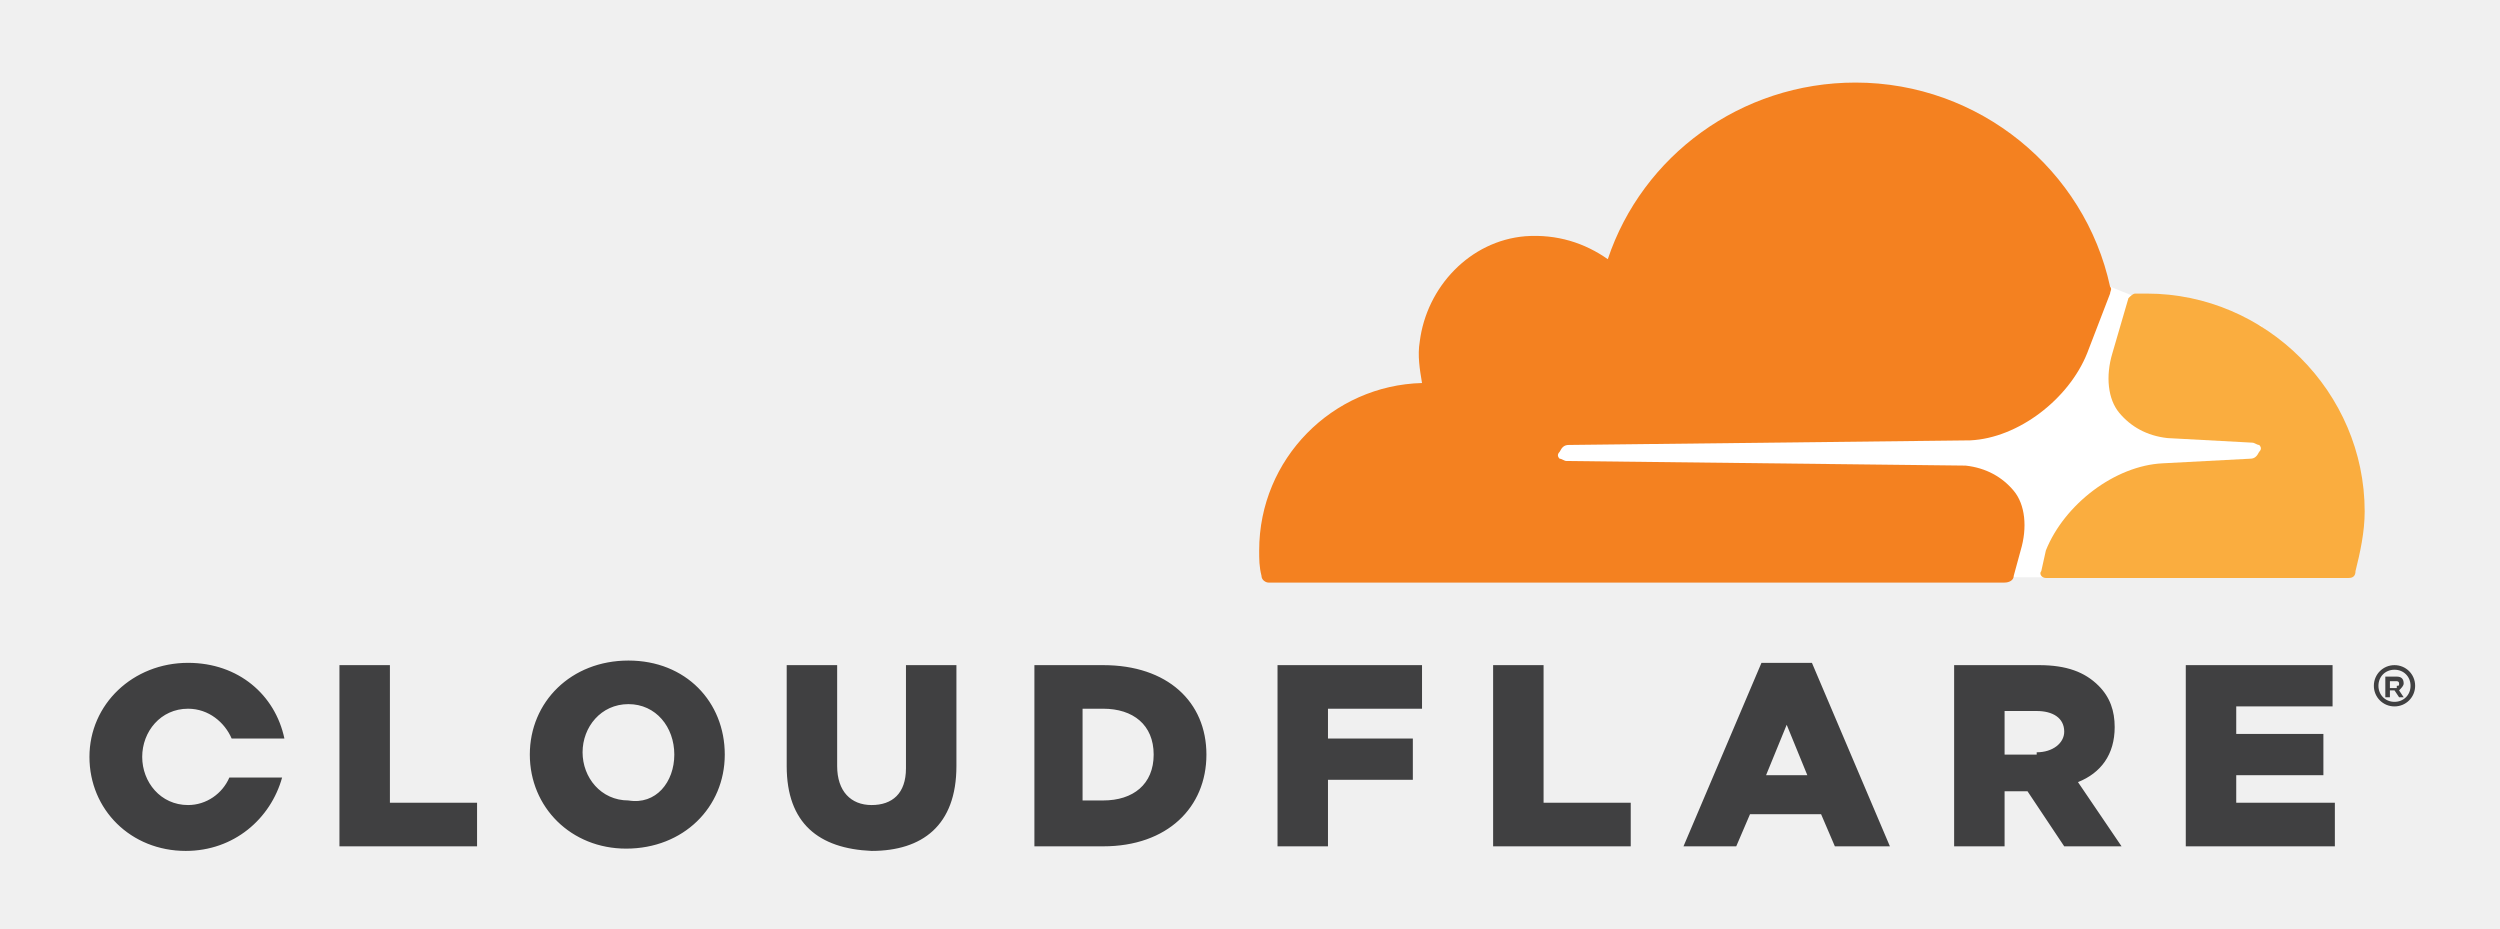
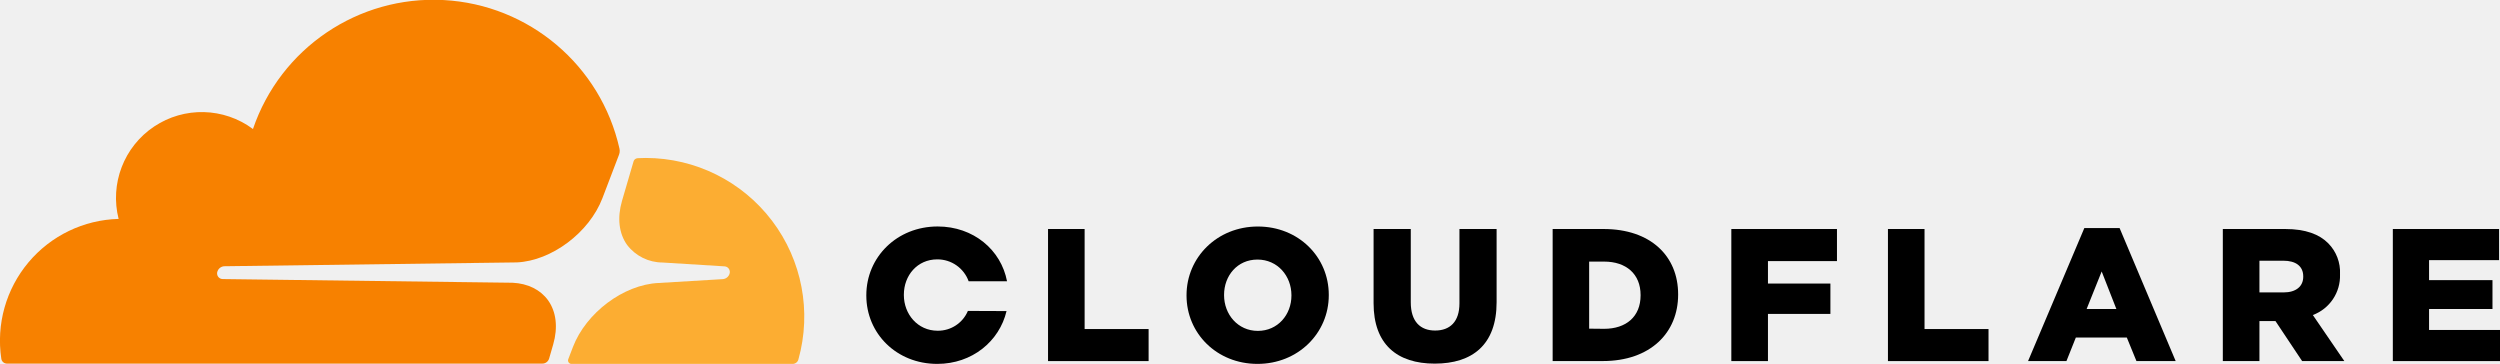
- <svg xmlns="http://www.w3.org/2000/svg" id="Layer_2" viewBox="0 0 109 40.5">
-   <style>.st0{fill:#fff}.st1{fill:#f48120}.st2{fill:#faad3f}.st3{fill:#404041}</style>
-   <path class="st0" d="M98.6 14.2L93 12.9l-1-.4-25.7.2v12.4l32.3.1z" />
-   <path class="st1" d="M88.1 24c.3-1 .2-2-.3-2.6-.5-.6-1.2-1-2.1-1.1l-17.4-.2c-.1 0-.2-.1-.3-.1-.1-.1-.1-.2 0-.3.1-.2.2-.3.4-.3l17.5-.2c2.1-.1 4.3-1.8 5.1-3.8l1-2.6c0-.1.1-.2 0-.3-1.1-5.1-5.7-8.9-11.1-8.9-5 0-9.3 3.2-10.8 7.7-1-.7-2.2-1.1-3.6-1-2.4.2-4.3 2.2-4.6 4.6-.1.6 0 1.2.1 1.8-3.9.1-7.1 3.3-7.1 7.3 0 .4 0 .7.1 1.1 0 .2.2.3.3.3h32.1c.2 0 .4-.1.4-.3l.3-1.1z" />
-   <path class="st2" d="M93.6 12.8h-.5c-.1 0-.2.1-.3.2l-.7 2.4c-.3 1-.2 2 .3 2.6.5.6 1.2 1 2.1 1.1l3.7.2c.1 0 .2.1.3.1.1.1.1.2 0 .3-.1.2-.2.3-.4.3l-3.8.2c-2.1.1-4.3 1.8-5.1 3.8l-.2.9c-.1.1 0 .3.2.3h13.2c.2 0 .3-.1.3-.3.2-.8.4-1.7.4-2.6 0-5.2-4.3-9.5-9.5-9.5" />
-   <path class="st3" d="M104.4 30.8c-.5 0-.9-.4-.9-.9s.4-.9.9-.9.9.4.9.9-.4.9-.9.9m0-1.6c-.4 0-.7.3-.7.7 0 .4.3.7.7.7.4 0 .7-.3.7-.7 0-.4-.3-.7-.7-.7m.4 1.2h-.2l-.2-.3h-.2v.3h-.2v-.9h.5c.2 0 .3.1.3.3 0 .1-.1.2-.2.3l.2.3zm-.3-.5c.1 0 .1 0 .1-.1s-.1-.1-.1-.1h-.3v.3h.3zM14.8 29H17v6h3.8v1.9h-6zm8.3 3.9c0-2.3 1.8-4.1 4.3-4.1s4.2 1.8 4.2 4.1-1.8 4.1-4.3 4.1c-2.4 0-4.2-1.8-4.2-4.1m6.3 0c0-1.2-.8-2.2-2-2.2s-2 1-2 2.1.8 2.1 2 2.1c1.2.2 2-.8 2-2m4.9.5V29h2.2v4.4c0 1.1.6 1.7 1.5 1.7s1.5-.5 1.5-1.6V29h2.2v4.4c0 2.6-1.5 3.7-3.7 3.7-2.3-.1-3.7-1.2-3.7-3.7M45 29h3.1c2.8 0 4.5 1.6 4.5 3.9s-1.7 4-4.5 4h-3V29zm3.1 5.9c1.3 0 2.2-.7 2.2-2s-.9-2-2.2-2h-.9v4h.9zm7.6-5.9H62v1.9h-4.1v1.3h3.7V34h-3.7v2.9h-2.2zm9.4 0h2.2v6h3.8v1.9h-6zm11.7-.1H79l3.4 8H80l-.6-1.4h-3.1l-.6 1.4h-2.3l3.4-8zm2 4.9l-.9-2.2-.9 2.2h1.8zm6.4-4.8h3.7c1.2 0 2 .3 2.6.9.5.5.7 1.1.7 1.8 0 1.2-.6 2-1.6 2.4l1.9 2.8H90l-1.6-2.4h-1v2.4h-2.2V29zm3.6 3.8c.7 0 1.2-.4 1.2-.9 0-.6-.5-.9-1.2-.9h-1.4v1.9h1.4zm6.5-3.8h6.4v1.8h-4.2V32h3.8v1.8h-3.8V35h4.3v1.9h-6.5zM10 33.9c-.3.7-1 1.2-1.8 1.2-1.2 0-2-1-2-2.1s.8-2.1 2-2.1c.9 0 1.6.6 1.9 1.3h2.3c-.4-1.9-2-3.3-4.2-3.3-2.4 0-4.3 1.8-4.3 4.1s1.8 4.1 4.2 4.1c2.1 0 3.7-1.4 4.2-3.2H10z" />
+ <svg xmlns="http://www.w3.org/2000/svg" id="Layer_1" data-name="Layer 1" viewBox="0 0 651.29 94.76">
+   <defs>
+     <style>.cls-1{fill:#f78100;}.cls-2{fill:#fcad32;}</style>
+   </defs>
+   <path class="cls-1" d="M143.05,93.42l1.07-3.71c1.27-4.41.8-8.48-1.34-11.48-2-2.76-5.26-4.38-9.25-4.57L58,72.7a1.47,1.47,0,0,1-1.35-2,2,2,0,0,1,1.75-1.34l76.26-1c9-.41,18.84-7.75,22.27-16.71l4.34-11.36a2.68,2.68,0,0,0,.18-1,3.31,3.31,0,0,0-.06-.54,49.67,49.67,0,0,0-95.49-5.14,22.35,22.35,0,0,0-35,23.42A31.73,31.73,0,0,0,.34,93.45a1.47,1.47,0,0,0,1.45,1.27l139.49,0h0A1.83,1.83,0,0,0,143.05,93.42Z" />
+   <path class="cls-2" d="M168.22,41.15q-1,0-2.1.06a.88.88,0,0,0-.32.07,1.17,1.17,0,0,0-.76.8l-3,10.26c-1.28,4.41-.81,8.48,1.34,11.48a11.65,11.65,0,0,0,9.24,4.57l16.11,1a1.44,1.44,0,0,1,1.14.62,1.5,1.5,0,0,1,.17,1.37,2,2,0,0,1-1.75,1.34l-16.73,1c-9.09.42-18.88,7.75-22.31,16.7l-1.21,3.16a.9.9,0,0,0,.79,1.22h57.63A1.55,1.55,0,0,0,208,93.63a41.34,41.34,0,0,0-39.76-52.48Z" />
+   <polygon points="273.03 59.66 282.56 59.66 282.56 85.72 299.23 85.72 299.23 94.07 273.03 94.07 273.03 59.66" />
+   <path d="M309.11,77v-.09c0-9.88,8-17.9,18.58-17.9s18.48,7.92,18.48,17.8v.1c0,9.88-8,17.89-18.58,17.89S309.11,86.85,309.11,77m27.33,0v-.09c0-5-3.59-9.29-8.85-9.29s-8.7,4.22-8.7,9.19v.1c0,5,3.59,9.29,8.8,9.29s8.75-4.23,8.75-9.2" />
+   <path d="M357.84,79V59.66h9.69V78.78c0,5,2.5,7.33,6.34,7.33s6.34-2.26,6.34-7.08V59.66h9.68V78.73c0,11.11-6.34,16-16.12,16s-15.93-5-15.93-15.73" />
+   <path d="M404.49,59.66h13.27c12.29,0,19.42,7.08,19.42,17v.1c0,9.93-7.23,17.3-19.61,17.3H404.49Zm13.42,26c5.7,0,9.49-3.15,9.49-8.71v-.09c0-5.51-3.79-8.71-9.49-8.71H414V85.62Z" />
+   <polygon points="451.04 59.66 478.56 59.66 478.56 68.02 460.58 68.02 460.58 73.87 476.85 73.87 476.85 81.78 460.58 81.78 460.58 94.07 451.04 94.07 451.04 59.66" />
+   <polygon points="491.84 59.66 501.37 59.66 501.37 85.72 518.04 85.72 518.04 94.07 491.84 94.07 491.84 59.66" />
+   <path d="M543,59.42h9.19L566.8,94.07H556.58l-2.51-6.14H540.79l-2.45,6.14h-10Zm8.35,21.08-3.83-9.78L543.6,80.5Z" />
+   <path d="M579.08,59.66h16.27c5.27,0,8.9,1.38,11.21,3.74a10.64,10.64,0,0,1,3.05,8v.1a10.88,10.88,0,0,1-7.08,10.57l8.21,12h-11L592.8,83.65h-4.18V94.07h-9.54Zm15.83,16.52c3.25,0,5.12-1.58,5.12-4.08V72c0-2.71-2-4.08-5.17-4.08h-6.24v8.26Z" />
+   <polygon points="623.37 59.66 651.05 59.66 651.05 67.77 632.81 67.77 632.81 72.98 649.33 72.98 649.33 80.5 632.81 80.5 632.81 85.96 651.29 85.96 651.29 94.07 623.37 94.07 623.37 59.66" />
+   <path d="M252.15,81a8.44,8.44,0,0,1-7.88,5.16c-5.22,0-8.8-4.33-8.8-9.29v-.1c0-5,3.49-9.2,8.7-9.2a8.64,8.64,0,0,1,8.18,5.71h10C260.79,65.09,253.6,59,244.27,59c-10.62,0-18.58,8-18.58,17.9V77c0,9.88,7.86,17.8,18.48,17.8,9.08,0,16.18-5.88,18.05-13.76Z" />
</svg>
